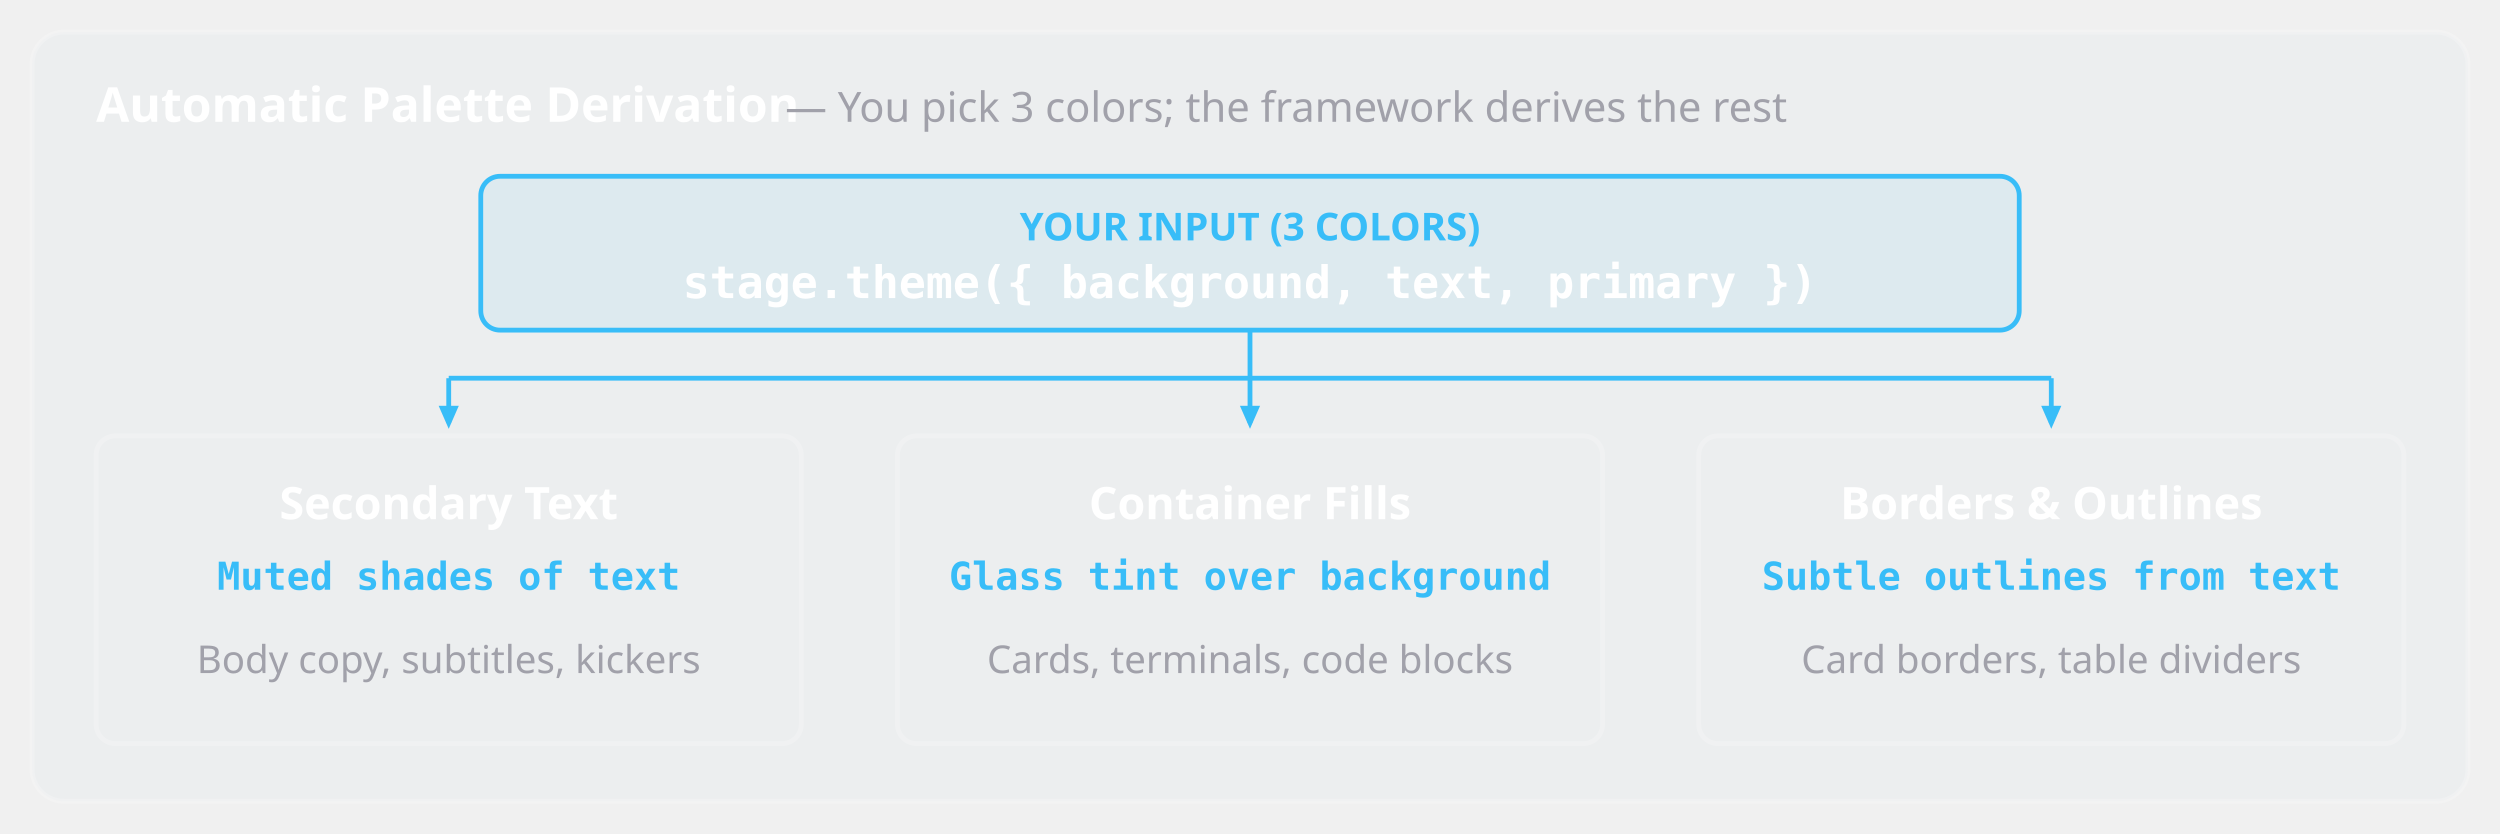
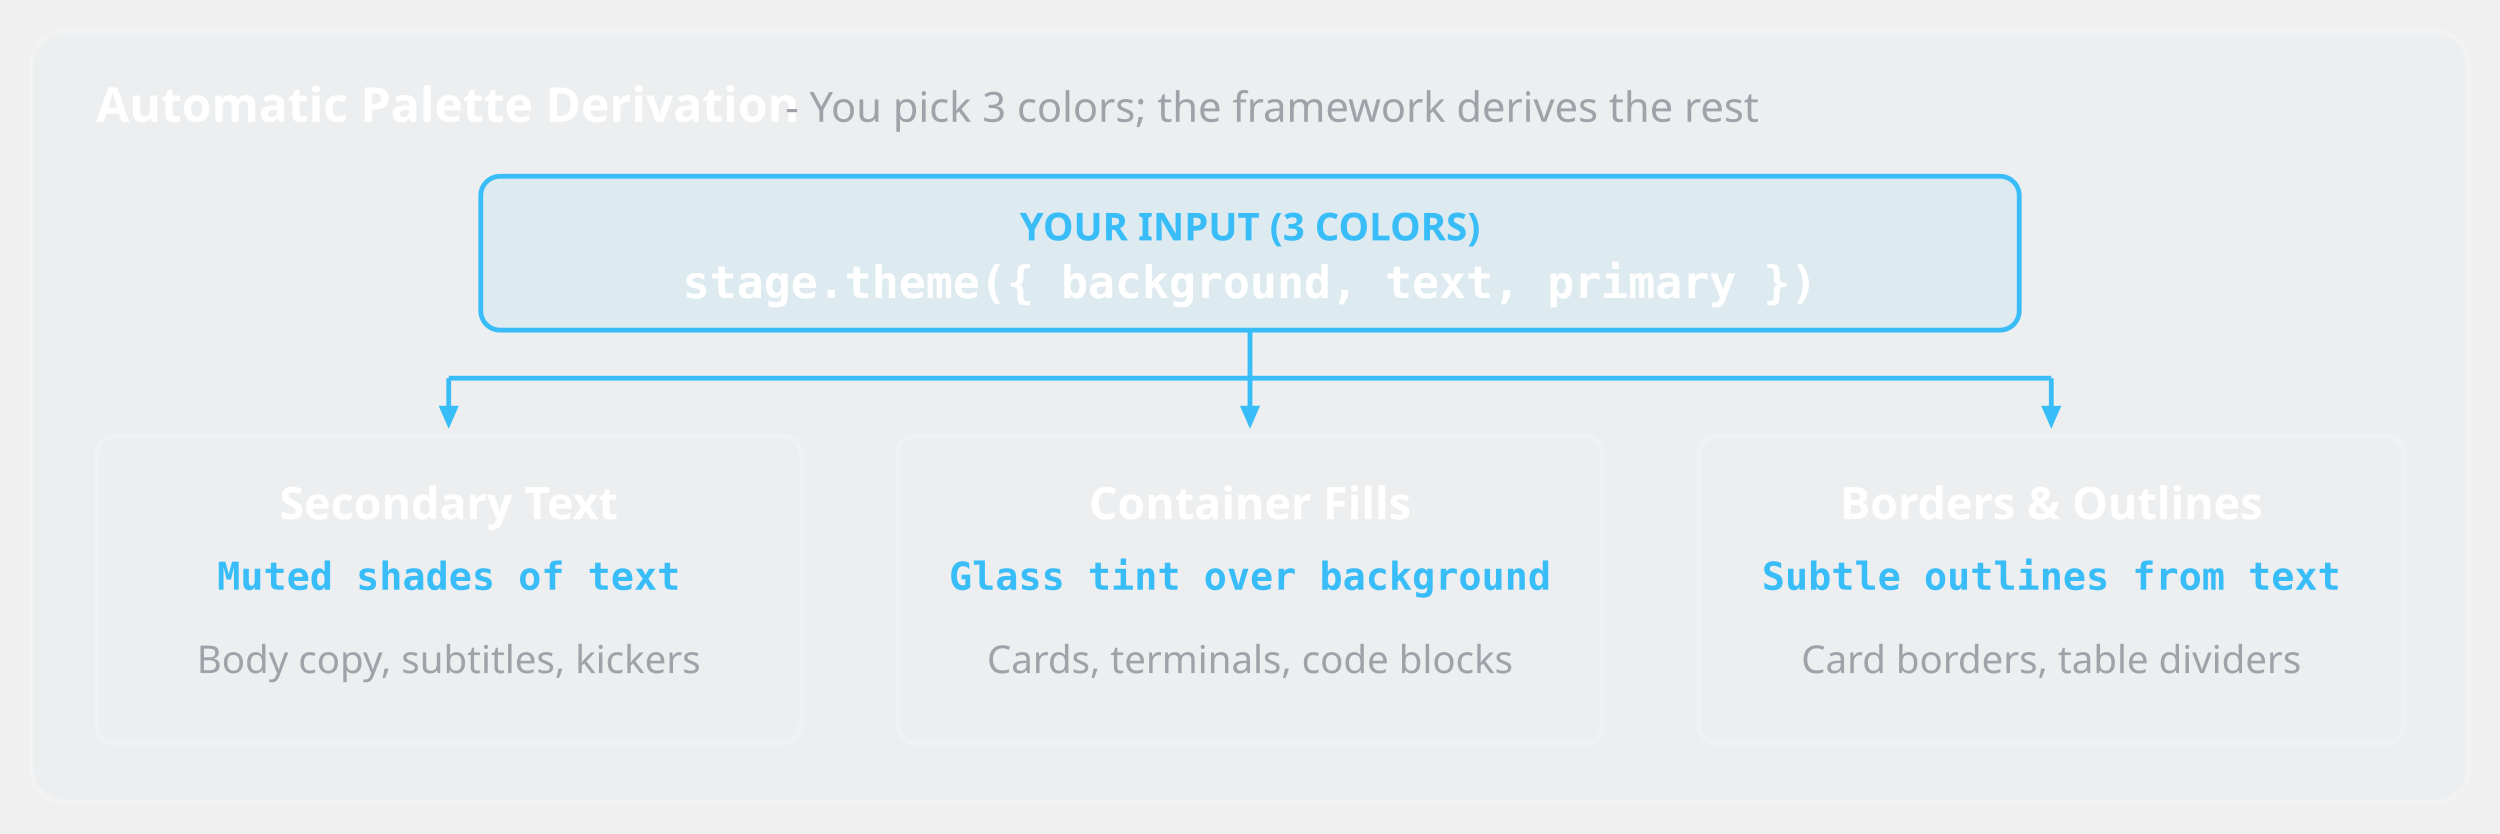
<svg xmlns="http://www.w3.org/2000/svg" role="img" aria-label="How StageRoutine Derives Palette Colors from 3 Inputs" viewBox="0 0 780 260" width="100%">
  <defs>
    <marker id="derive-arrow" viewBox="0 0 10 10" refX="6" refY="5" markerWidth="6" markerHeight="6" orient="auto-start-reverse">
      <path d="M 0 1.5 L 8 5 L 0 8.5 z" fill="#38bdf8" />
    </marker>
  </defs>
  <rect x="10" y="10" width="760" height="240" rx="10" fill="rgba(56, 189, 248, 0.02)" stroke="rgba(255, 255, 255, 0.2)" stroke-width="1.5" />
  <text x="30" y="38" fill="#ffffff" font-size="15" font-weight="700" font-family="system-ui, sans-serif">Automatic Palette Derivation</text>
-   <text x="245" y="38" fill="#a1a1aa" font-size="13" font-weight="500" font-family="system-ui, sans-serif">— You pick 3 colors; the framework derives the rest</text>
+   <text x="245" y="38" fill="#a1a1aa" font-size="13" font-weight="500" font-family="system-ui, sans-serif">- You pick 3 colors; the framework derives the rest</text>
  <g transform="translate(150, 55)">
    <rect x="0" y="0" width="480" height="48" rx="6" fill="rgba(56, 189, 248, 0.08)" stroke="#38bdf8" stroke-width="1.5" />
    <text x="240" y="20" fill="#38bdf8" font-size="12" font-weight="700" font-family="system-ui, sans-serif" text-anchor="middle">YOUR INPUT (3 COLORS)</text>
    <text x="240" y="38" fill="#ffffff" font-size="14" font-weight="600" font-family="JetBrains Mono, monospace" text-anchor="middle">stage.theme({ background, text, primary })</text>
  </g>
  <line x1="390" y1="103" x2="390" y2="118" stroke="#38bdf8" stroke-width="1.5" />
  <line x1="140" y1="118" x2="640" y2="118" stroke="#38bdf8" stroke-width="1.5" />
  <line x1="140" y1="118" x2="140" y2="132" stroke="#38bdf8" stroke-width="1.5" marker-end="url(#derive-arrow)" />
  <line x1="390" y1="118" x2="390" y2="132" stroke="#38bdf8" stroke-width="1.5" marker-end="url(#derive-arrow)" />
  <line x1="640" y1="118" x2="640" y2="132" stroke="#38bdf8" stroke-width="1.5" marker-end="url(#derive-arrow)" />
  <g transform="translate(30, 136)">
    <rect x="0" y="0" width="220" height="96" rx="6" fill="rgba(255, 255, 255, 0.02)" stroke="rgba(255, 255, 255, 0.2)" stroke-width="1.5" />
    <text x="110" y="26" fill="#ffffff" font-size="14" font-weight="700" font-family="system-ui, sans-serif" text-anchor="middle">Secondary Text</text>
    <text x="110" y="48" fill="#38bdf8" font-size="12" font-weight="600" font-family="JetBrains Mono, monospace" text-anchor="middle">Muted shades of text</text>
    <text x="110" y="74" fill="#a1a1aa" font-size="12" font-family="system-ui, sans-serif" text-anchor="middle">Body copy, subtitles, kickers</text>
  </g>
  <g transform="translate(280, 136)">
    <rect x="0" y="0" width="220" height="96" rx="6" fill="rgba(255, 255, 255, 0.02)" stroke="rgba(255, 255, 255, 0.2)" stroke-width="1.5" />
    <text x="110" y="26" fill="#ffffff" font-size="14" font-weight="700" font-family="system-ui, sans-serif" text-anchor="middle">Container Fills</text>
    <text x="110" y="48" fill="#38bdf8" font-size="12" font-weight="600" font-family="JetBrains Mono, monospace" text-anchor="middle">Glass tint over background</text>
    <text x="110" y="74" fill="#a1a1aa" font-size="12" font-family="system-ui, sans-serif" text-anchor="middle">Cards, terminals, code blocks</text>
  </g>
  <g transform="translate(530, 136)">
    <rect x="0" y="0" width="220" height="96" rx="6" fill="rgba(255, 255, 255, 0.02)" stroke="rgba(255, 255, 255, 0.2)" stroke-width="1.5" />
    <text x="110" y="26" fill="#ffffff" font-size="14" font-weight="700" font-family="system-ui, sans-serif" text-anchor="middle">Borders &amp; Outlines</text>
    <text x="110" y="48" fill="#38bdf8" font-size="12" font-weight="600" font-family="JetBrains Mono, monospace" text-anchor="middle">Subtle outlines from text</text>
    <text x="110" y="74" fill="#a1a1aa" font-size="12" font-family="system-ui, sans-serif" text-anchor="middle">Card borders, table dividers</text>
  </g>
</svg>
